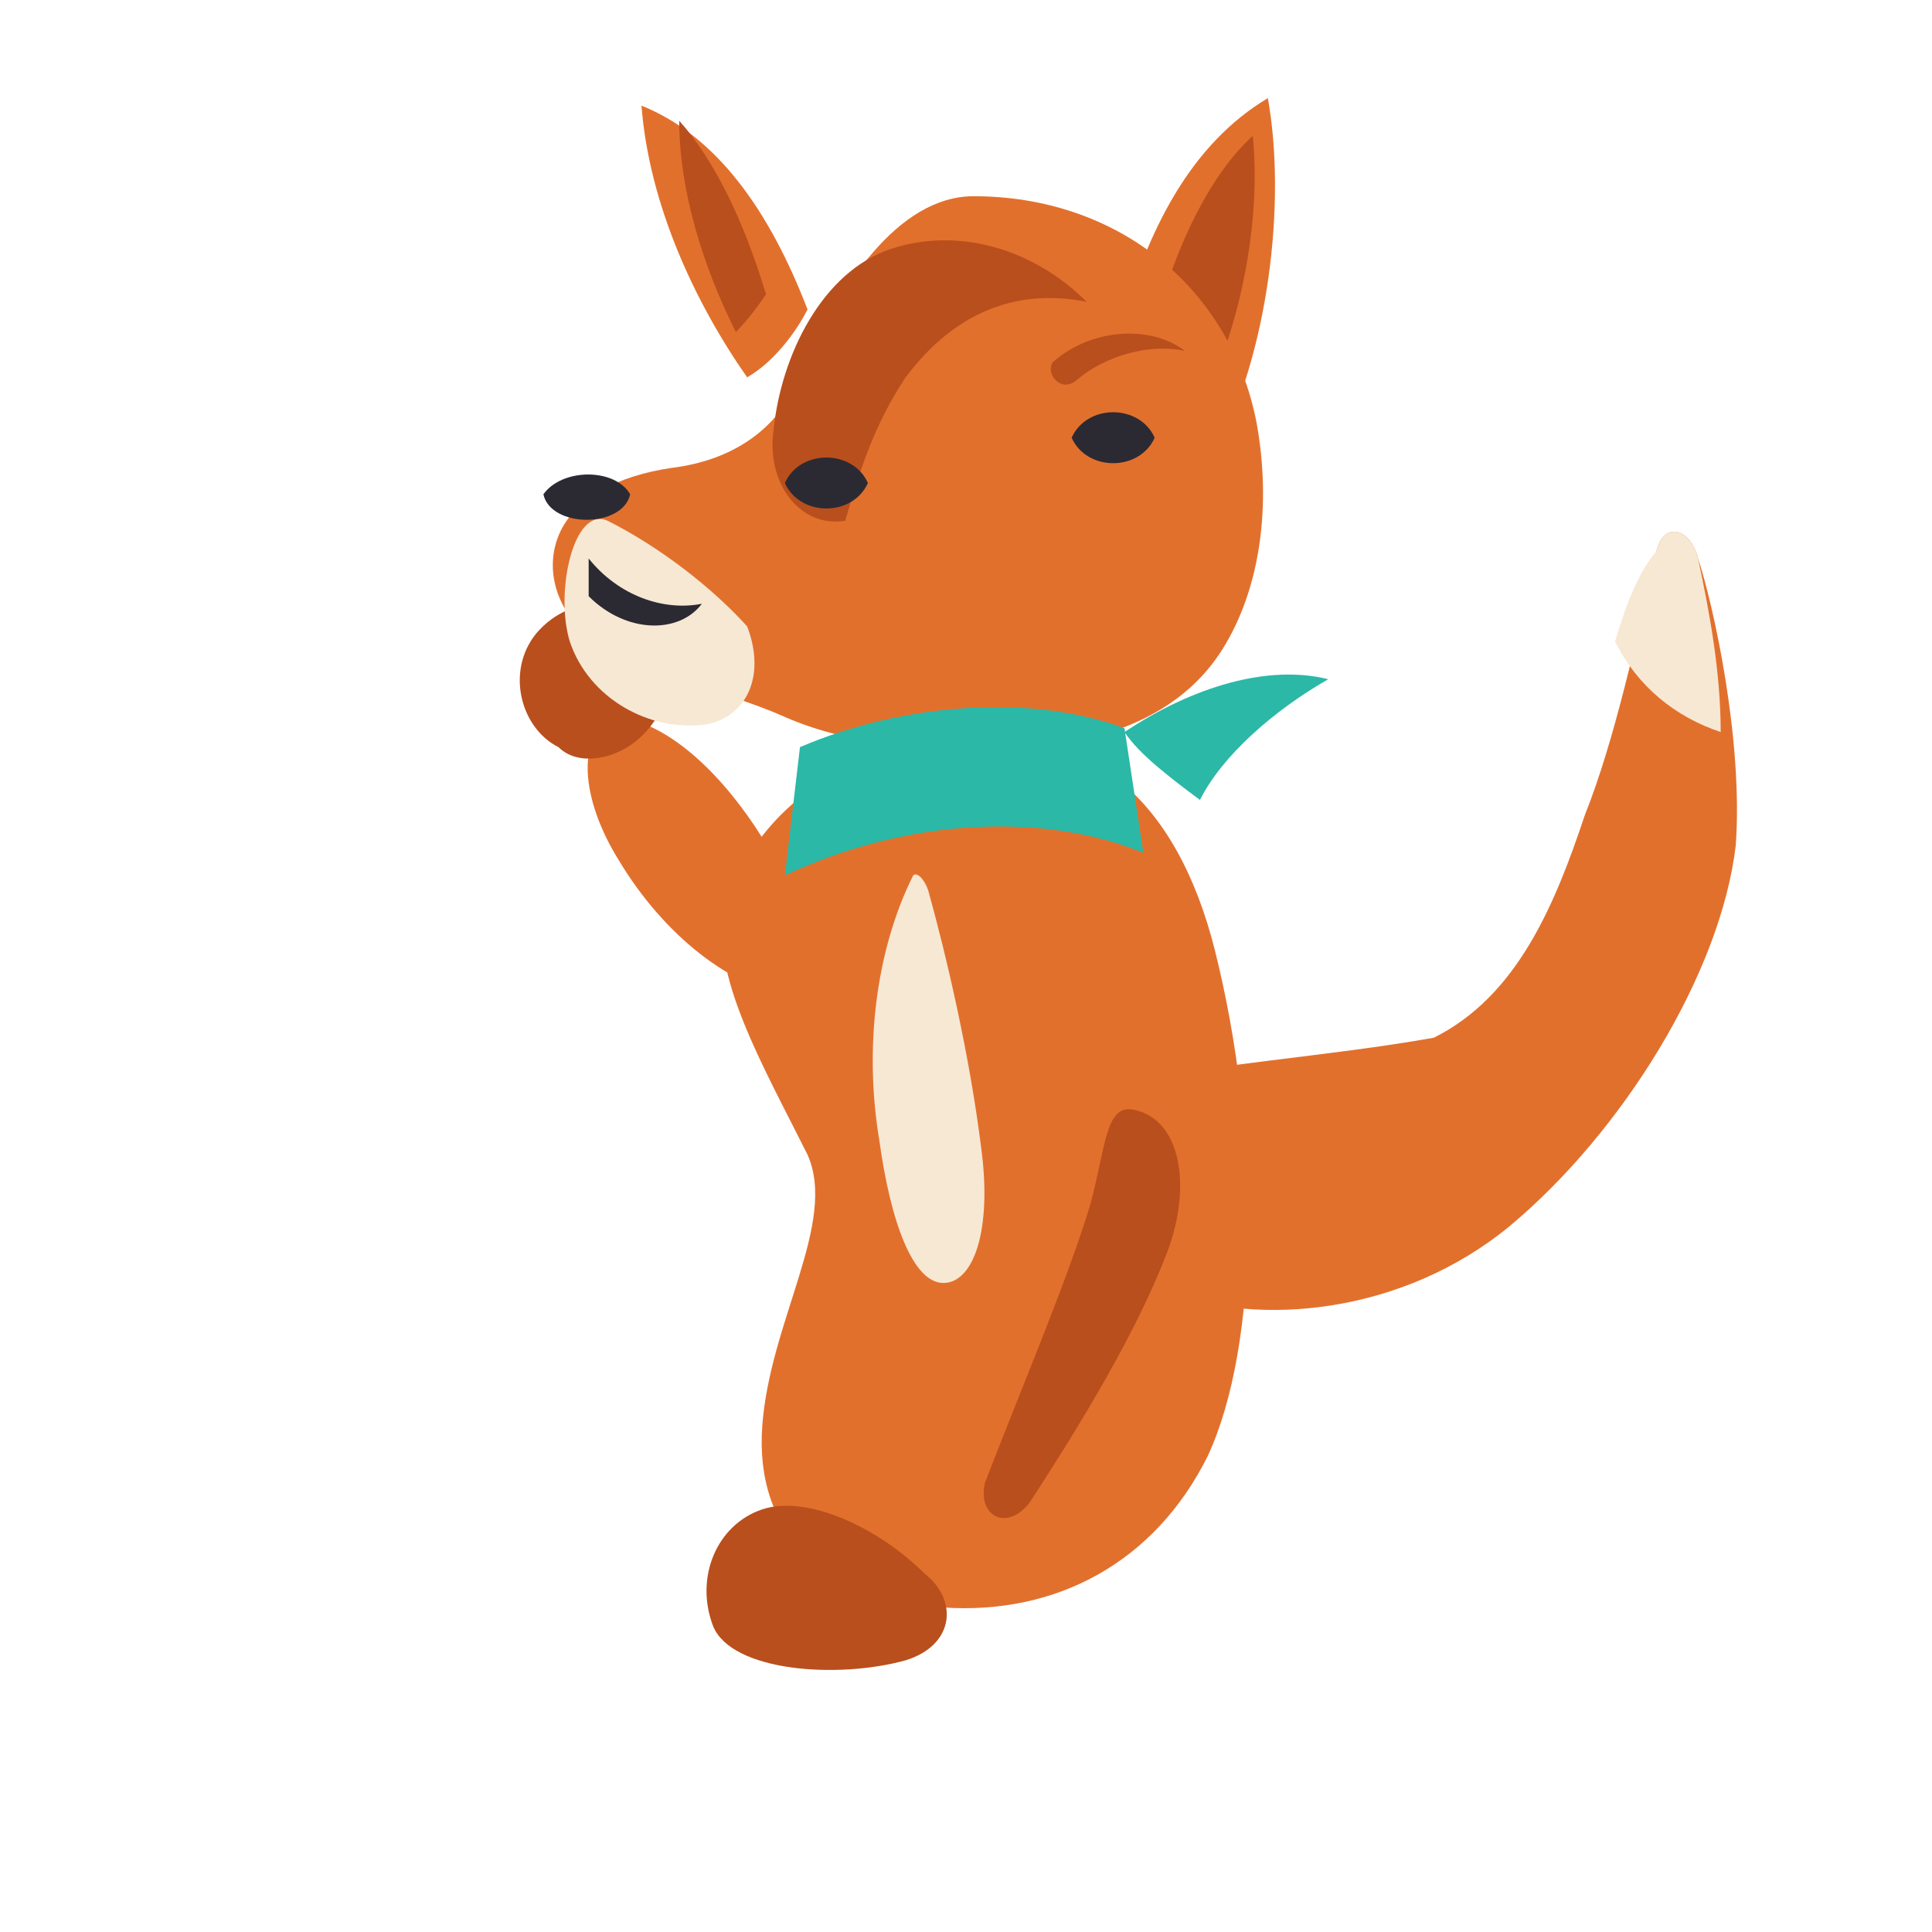
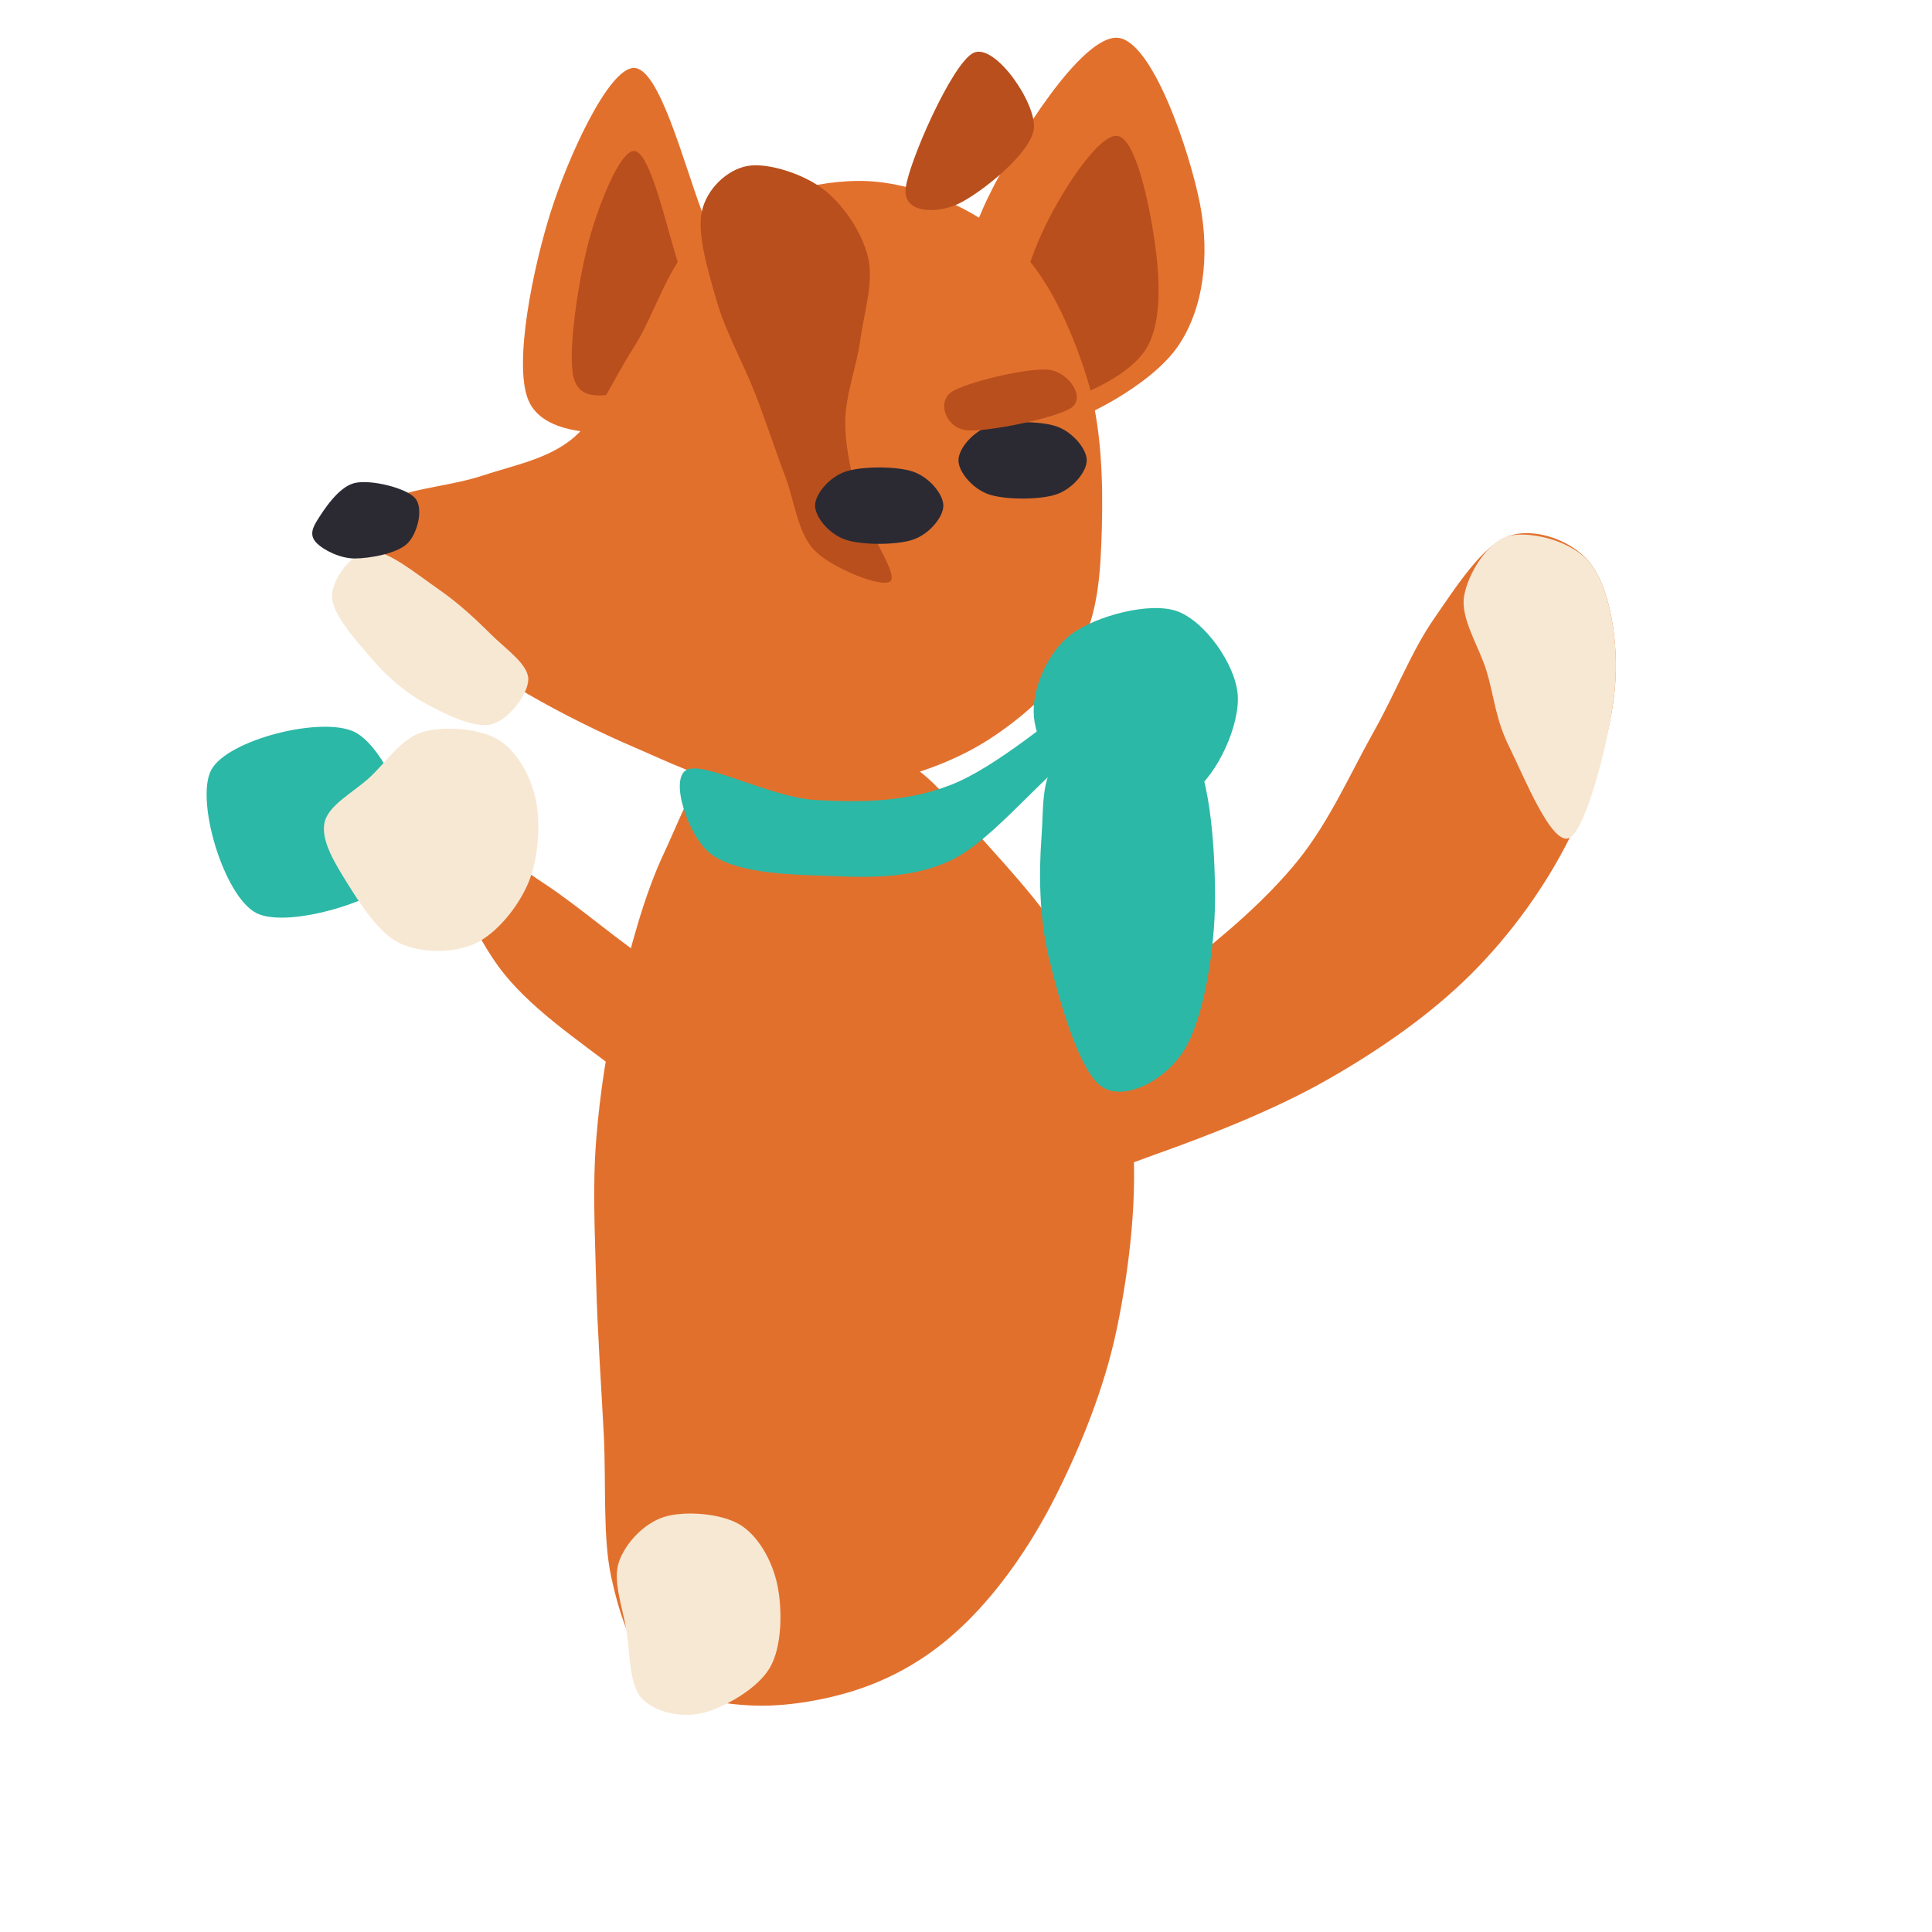
<svg xmlns="http://www.w3.org/2000/svg" viewBox="0 0 512 512" width="512" height="512" role="img" aria-labelledby="title desc">
-   <path id="iskra-a-ear-far" fill="#E2702D" d="M214,82C204,56 190,36 170,28C172,54 184,80 198,100C205,96 211,88 214,82Z" />
-   <path id="iskra-a-ear-far-inner" fill="#B94F1D" d="M203,78C197,58 189,42 180,32C180,50 186,70 195,88C198,85 201,81 203,78Z" />
-   <path id="iskra-a-ear-near" fill="#E2702D" d="M296,90C304,60 316,38 336,26C341,54 336,94 322,120C310,118 297,106 296,90Z" />
-   <path id="iskra-a-ear-near-inner" fill="#B94F1D" d="M306,86C312,64 321,46 332,36C334,56 330,82 320,104C314,100 309,93 306,86Z" />
-   <path id="iskra-a-tail" fill="#E2702D" d="M292,288C320,282 352,280 380,275C402,264 412,240 420,216C428,196 434,168 439,146C441,138 448,140 450,148C454,160 462,196 460,224C456,258 430,300 400,325C372,348 334,352 308,342C300,338 288,300 292,288Z" />
-   <path id="iskra-a-tail-tip" fill="#F7E8D3" d="M439,146C441,138 448,140 450,148C453,162 456,178 456,194C444,190 434,182 428,170C431,160 434,152 439,146Z" />
-   <path id="iskra-a-body" fill="#E2702D" d="M252,198C226,198 202,212 192,240C188,258 202,282 214,306C222,324 204,350 202,378C200,406 218,424 250,426C280,428 306,414 320,386C334,356 334,300 322,252C312,212 288,190 252,198Z" />
-   <path id="iskra-a-hindleg" fill="#B94F1D" d="M300,294C312,296 316,312 310,330C302,352 286,378 273,398C267,406 259,402 261,393C271,367 283,339 289,319C293,304 293,293 300,294Z" />
-   <path id="iskra-a-chest" fill="#F7E8D3" d="M242,232C232,252 229,278 233,302C236,324 242,340 250,340C258,340 263,326 260,304C257,280 251,254 246,236C245,233 243,231 242,232Z" />
-   <path id="iskra-a-hindpaw" fill="#B94F1D" d="M202,400C190,404 184,418 189,431C194,443 222,445 240,440C253,436 254,424 245,417C233,405 214,396 202,400Z" />
-   <path id="iskra-a-foreleg" fill="#E2702D" d="M210,264C194,262 176,248 164,228C154,212 152,194 164,190C178,192 192,206 202,222C212,240 222,262 210,264Z" />
-   <path id="iskra-a-paw" fill="#B94F1D" d="M148,198C138,193 134,178 142,168C152,156 170,158 176,170C181,181 174,196 162,200C156,202 151,201 148,198Z" />
-   <path id="iskra-a-head" fill="#E2702D" d="M258,52C296,52 326,76 333,112C337,134 334,156 324,172C314,188 296,196 274,198C252,200 226,198 208,190C190,182 172,180 160,172C148,164 144,152 148,142C152,132 164,126 178,124C194,122 206,114 212,100C222,76 238,52 258,52Z" />
-   <path id="iskra-a-fringe" fill="#B94F1D" d="M236,66C254,60 274,66 288,80C268,76 252,84 240,100C232,112 228,124 224,138C212,140 203,128 205,114C207,94 218,72 236,66Z" />
-   <path id="iskra-a-muzzle" fill="#F7E8D3" d="M161,138C175,145 189,156 198,166C203,179 198,190 187,192C172,194 156,185 151,170C147,157 152,134 161,138Z" />
-   <path id="iskra-a-nose" fill="#2B2A33" d="M144,131C149,124 163,124 167,131C165,140 146,140 144,131Z" />
-   <path id="iskra-a-mouth" fill="#2B2A33" d="M156,148C164,158 176,162 186,160C180,168 166,168 156,158Z" />
-   <path id="iskra-a-eye-far" fill="#2B2A33" d="M208,128C212,119 226,119 230,128C226,137 212,137 208,128Z" />
-   <path id="iskra-a-eye-near" fill="#2B2A33" d="M284,116C288,107 302,107 306,116C302,125 288,125 284,116Z" />
-   <path id="iskra-a-brow" fill="#B94F1D" d="M279,96C289,87 305,86 314,93C305,91 293,94 285,101C281,104 277,99 279,96Z" />
-   <path id="iskra-a-scarf" fill="#2BB8A6" d="M212,198C240,186 274,184 298,193L303,226C276,215 240,217 208,232Z" />
-   <path id="iskra-a-scarf-end" fill="#2BB8A6" d="M298,194C316,182 336,176 352,180C338,188 324,200 318,212C310,206 302,200 298,194Z" />
+   <path id="iskra-tail" fill="#E2702D" d="M 262 318 C 271.33 320 291 311.33 306 306 C 321 300.67 338 294 352 286 C 366 278 379.33 268.67 390 258 C 400.67 247.33 409.67 234.67 416 222 C 422.33 209.33 427 194 428 182 C 429 170 426.67 156.67 422 150 C 417.33 143.33 407 139.67 400 142 C 393 144.33 386 155.33 380 164 C 374 172.67 370 183.33 364 194 C 358 204.67 352.33 217.67 344 228 C 335.67 238.33 324.33 248 314 256 C 303.67 264 292.67 269.67 282 276 C 271.33 282.33 253.33 287 250 294 C 246.67 301 252.67 316 262 318 Z" />
+   <path id="iskra-tail-tip" fill="#F7E8D3" d="M 416 222 C 420.67 219.33 427 194 428 182 C 429 170 426.67 156.67 422 150 C 417.33 143.33 405.67 140.67 400 142 C 394.33 143.33 389 152 388 158 C 387 164 392 171.33 394 178 C 396 184.67 396.33 190.67 400 198 C 403.67 205.33 411.33 224.67 416 222 Z" />
+   <path id="iskra-ear-far" fill="#E2702D" d="M 140 106 C 136 96.33 141.33 70.67 146 56 C 150.67 41.33 161.33 18 168 18 C 174.67 18 181 42.67 186 56 C 191 69.33 200.67 88.33 198 98 C 195.33 107.67 179.67 112.67 170 114 C 160.33 115.33 144 115.67 140 106 Z" />
+   <path id="iskra-ear-far-inner" fill="#B94F1D" d="M 152 100 C 150.33 93.33 153.33 74 156 64 C 158.67 54 164.33 40 168 40 C 171.67 40 175.33 54.67 178 64 C 180.67 73.33 186 89.33 184 96 C 182 102.67 171.33 103.33 166 104 C 160.67 104.67 153.67 106.67 152 100 Z" />
+   <path id="iskra-ear-near" fill="#E2702D" d="M 250 104 C 247.67 93.67 254.33 67.67 262 52 C 269.67 36.33 286.67 9.67 296 10 C 305.33 10.33 315.33 40.33 318 54 C 320.67 67.67 319 82 312 92 C 305 102 286.33 112 276 114 C 265.67 116 252.33 114.33 250 104 Z" />
+   <path id="iskra-ear-near-inner" fill="#B94F1D" d="M 266 102 C 265 94.67 271 73 276 62 C 281 51 291 35.67 296 36 C 301 36.33 304.67 54.67 306 64 C 307.33 73.33 308 85 304 92 C 300 99 288.33 104.33 282 106 C 275.67 107.67 267 109.33 266 102 Z" />
+   <path id="iskra-body" fill="#E2702D" d="M 196 196 C 186 200.33 181.33 214.67 176 226 C 170.67 237.33 167 251.33 164 264 C 161 276.67 159 289.33 158 302 C 157 314.67 157.67 327 158 340 C 158.33 353 159.33 367 160 380 C 160.67 393 159.67 407.33 162 418 C 164.33 428.67 167.67 438.33 174 444 C 180.33 449.67 190.33 451.67 200 452 C 209.67 452.33 222.33 450 232 446 C 241.67 442 250 436.33 258 428 C 266 419.67 273.67 408.67 280 396 C 286.33 383.33 292.67 368 296 352 C 299.33 336 301.67 316 300 300 C 298.33 284 292.67 269 286 256 C 279.33 243 268.33 231.33 260 222 C 251.67 212.67 246.67 204.33 236 200 C 225.33 195.67 206 191.67 196 196 Z" />
+   <path id="iskra-paw-ground" fill="#F7E8D3" d="M 166 432 C 165 426 162.33 419 164 414 C 165.67 409 170.67 403.67 176 402 C 181.33 400.33 191 401 196 404 C 201 407 204.67 413.67 206 420 C 207.33 426.33 207.33 436.33 204 442 C 200.67 447.67 191.67 452.67 186 454 C 180.33 455.33 173.33 453.67 170 450 C 166.67 446.33 167 438 166 432 Z" />
+   <path id="iskra-foreleg" fill="#E2702D" d="M 206 274 C 199.33 268 184.33 262.67 174 256 C 163.67 249.33 153.67 240.33 144 234 C 134.33 227.67 118 214.33 116 218 C 114 221.67 124 245 132 256 C 140 267 153.33 275.67 164 284 C 174.67 292.33 187.67 304.67 196 306 C 204.33 307.33 212.33 297.33 214 292 C 215.67 286.67 212.67 280 206 274 Z" />
+   <path id="iskra-plan-card" fill="#2BB8A6" d="M 56 204 C 60.33 196 85.33 189.67 94 194 C 102.67 198.33 112.33 222 108 230 C 103.67 238 76.67 246.33 68 242 C 59.33 237.67 51.67 212 56 204 Z" />
+   <path id="iskra-paw-raised" fill="#F7E8D3" d="M 98 206 C 102.33 202 106.33 195.67 112 194 C 117.67 192.33 127 193 132 196 C 137 199 140.67 205.67 142 212 C 143.33 218.33 142.67 227.67 140 234 C 137.33 240.33 131.67 247.33 126 250 C 120.33 252.67 111.67 252.67 106 250 C 100.33 247.33 95.33 239.33 92 234 C 88.67 228.67 85 222.67 86 218 C 87 213.33 93.67 210 98 206 Z" />
+   <path id="iskra-head" fill="#E2702D" d="M 230 48 C 243.33 48.67 258.33 55.33 268 64 C 277.67 72.67 284 87.33 288 100 C 292 112.67 292.33 128 292 140 C 291.67 152 291 162.67 286 172 C 281 181.33 271.33 190 262 196 C 252.67 202 241 206 230 208 C 219 210 206.33 209.67 196 208 C 185.67 206.33 177.33 202 168 198 C 158.67 194 148.67 189 140 184 C 131.33 179 122.67 172.67 116 168 C 109.33 163.33 104 160.33 100 156 C 96 151.67 91.33 146 92 142 C 92.67 138 98 134.67 104 132 C 110 129.33 120 128.67 128 126 C 136 123.33 145.33 121.67 152 116 C 158.67 110.33 162 101.33 168 92 C 174 82.67 177.67 67.33 188 60 C 198.33 52.67 216.67 47.33 230 48 Z" />
+   <path id="iskra-fringe-lock" fill="#B94F1D" d="M 198 44 C 203.33 43 212.67 46 218 50 C 223.33 54 228.33 61.33 230 68 C 231.67 74.67 229 82.67 228 90 C 227 97.33 224 104.67 224 112 C 224 119.33 226 127 228 134 C 230 141 238 152 236 154 C 234 156 220.67 150.67 216 146 C 211.33 141.33 210.67 133 208 126 C 205.33 119 203 111.67 200 104 C 197 96.33 192.33 88 190 80 C 187.67 72 184.67 62 186 56 C 187.33 50 192.67 45 198 44 Z" />
+   <path id="iskra-fringe-tuft" fill="#B94F1D" d="M 240 50 C 240.67 43.33 252.33 16.67 258 14 C 263.67 11.33 274.67 27.33 274 34 C 273.33 40.67 259.67 51.33 254 54 C 248.33 56.67 239.33 56.67 240 50 Z" />
+   <path id="iskra-muzzle" fill="#F7E8D3" d="M 98 146 C 102.67 145.67 110.67 152.33 116 156 C 121.33 159.67 126 164 130 168 C 134 172 140 176 140 180 C 140 184 134.67 191 130 192 C 125.33 193 117.33 189 112 186 C 106.67 183 102 178.67 98 174 C 94 169.33 88 162.67 88 158 C 88 153.33 93.33 146.33 98 146 Z" />
+   <path id="iskra-nose" fill="#2B2A33" d="M 84 138 C 85.67 135.33 89.67 129 94 128 C 98.33 127 107.67 129.33 110 132 C 112.33 134.67 110.67 141.33 108 144 C 105.33 146.67 98 148 94 148 C 90 148 85.67 145.67 84 144 C 82.33 142.33 82.33 140.67 84 138 Z" />
+   <path id="iskra-eye-far" fill="#2B2A33" d="M 216 134 C 216 131 219.67 126.5 224 125 C 228.33 123.5 237.67 123.5 242 125 C 246.33 126.5 250 131 250 134 C 250 137 246.33 141.5 242 143 C 237.67 144.5 228.33 144.5 224 143 C 219.67 141.5 216 137 216 134 Z" />
+   <path id="iskra-eye-near" fill="#2B2A33" d="M 254 122 C 254 119 257.67 114.5 262 113 C 266.33 111.5 275.67 111.5 280 113 C 284.33 114.5 288 119 288 122 C 288 125 284.33 129.5 280 131 C 275.67 132.5 266.33 132.5 262 131 C 257.67 129.5 254 125 254 122 Z" />
+   <path id="iskra-brow" fill="#B94F1D" d="M 252 104 C 255.67 101.33 272.67 97.33 278 98 C 283.33 98.67 287.67 105.33 284 108 C 280.33 110.67 261.33 114.67 256 114 C 250.67 113.33 248.33 106.67 252 104 Z" />
+   <path id="iskra-scarf" fill="#2BB8A6" d="M 182 204 C 186.67 201.67 204.33 211.33 216 212 C 227.67 212.67 240 212.67 252 208 C 264 203.33 279.67 189.67 288 184 C 296.33 178.33 298.33 171.33 302 174 C 305.67 176.67 312.33 196 310 200 C 307.67 204 297.67 193.33 288 198 C 278.33 202.67 264 222.33 252 228 C 240 233.67 226.67 232.33 216 232 C 205.33 231.67 193.67 230.67 188 226 C 182.33 221.33 177.33 206.33 182 204 Z" />
+   <path id="iskra-scarf-knot" fill="#2BB8A6" d="M 284 168 C 290.33 163.33 304.67 159.33 312 162 C 319.33 164.67 327.33 176 328 184 C 328.67 192 322.67 205.33 316 210 C 309.33 214.67 295 215.33 288 212 C 281 208.67 274.67 197.33 274 190 C 273.33 182.67 277.67 172.67 284 168 Z" />
+   <path id="iskra-scarf-end" fill="#2BB8A6" d="M 282 200 C 288.33 195.67 307.33 189.67 314 196 C 320.67 202.33 322 224.33 322 238 C 322 251.67 319 269.67 314 278 C 309 286.33 298 292 292 288 C 286 284 280.67 265 278 254 C 275.33 243 275.33 231 276 222 C 276.67 213 275.67 204.33 282 200 Z" />
</svg>
